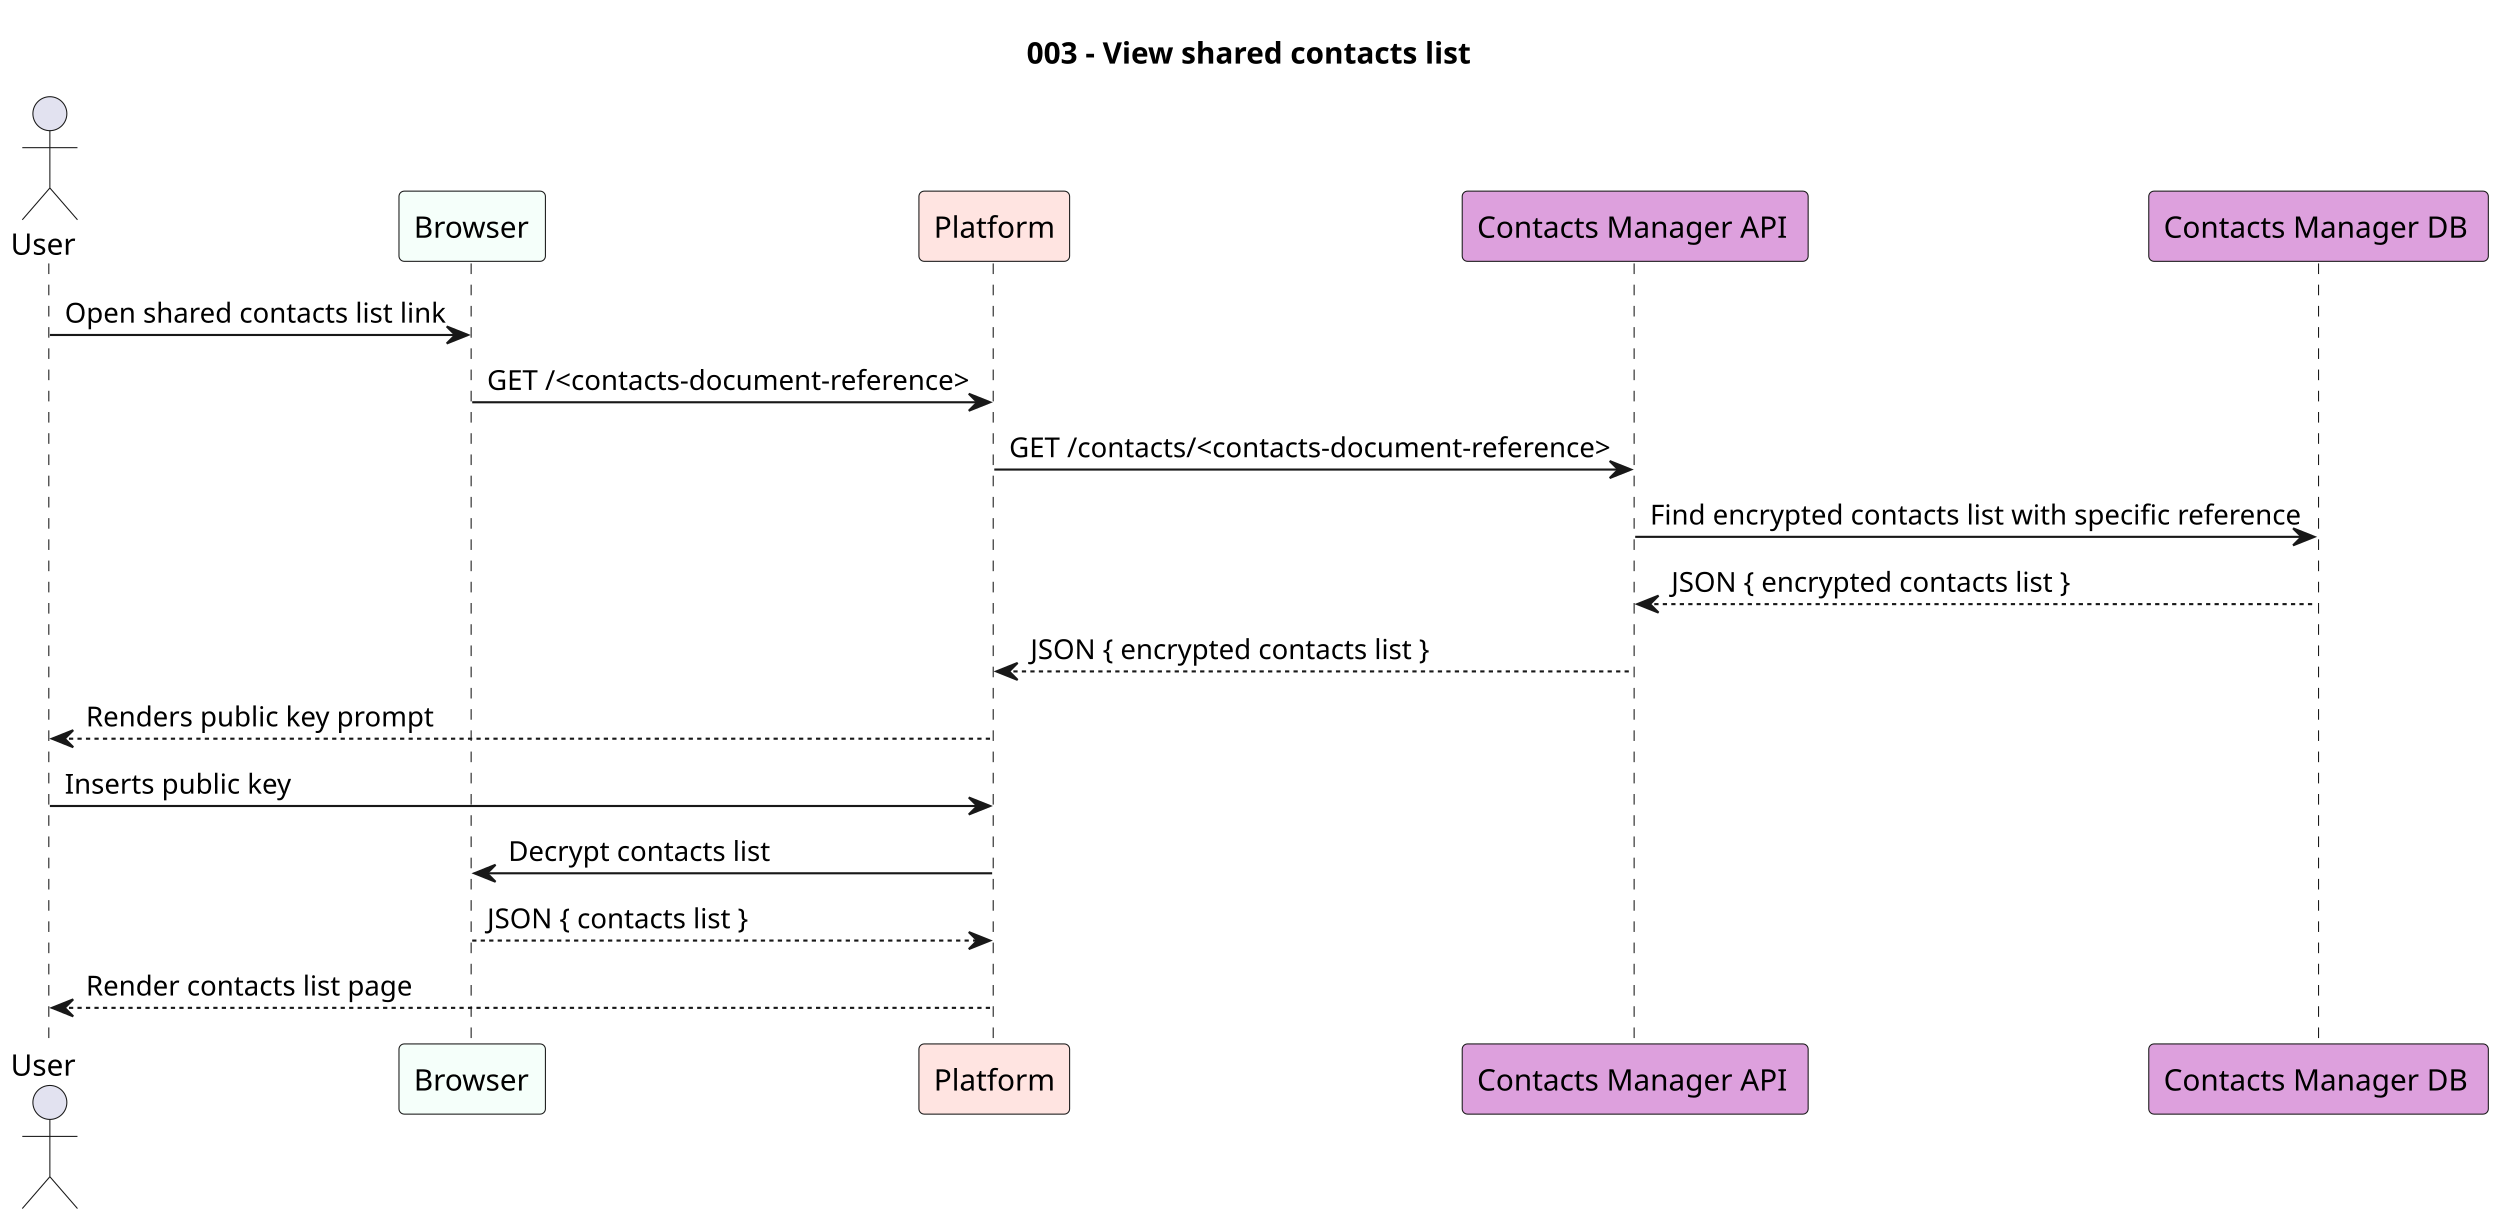
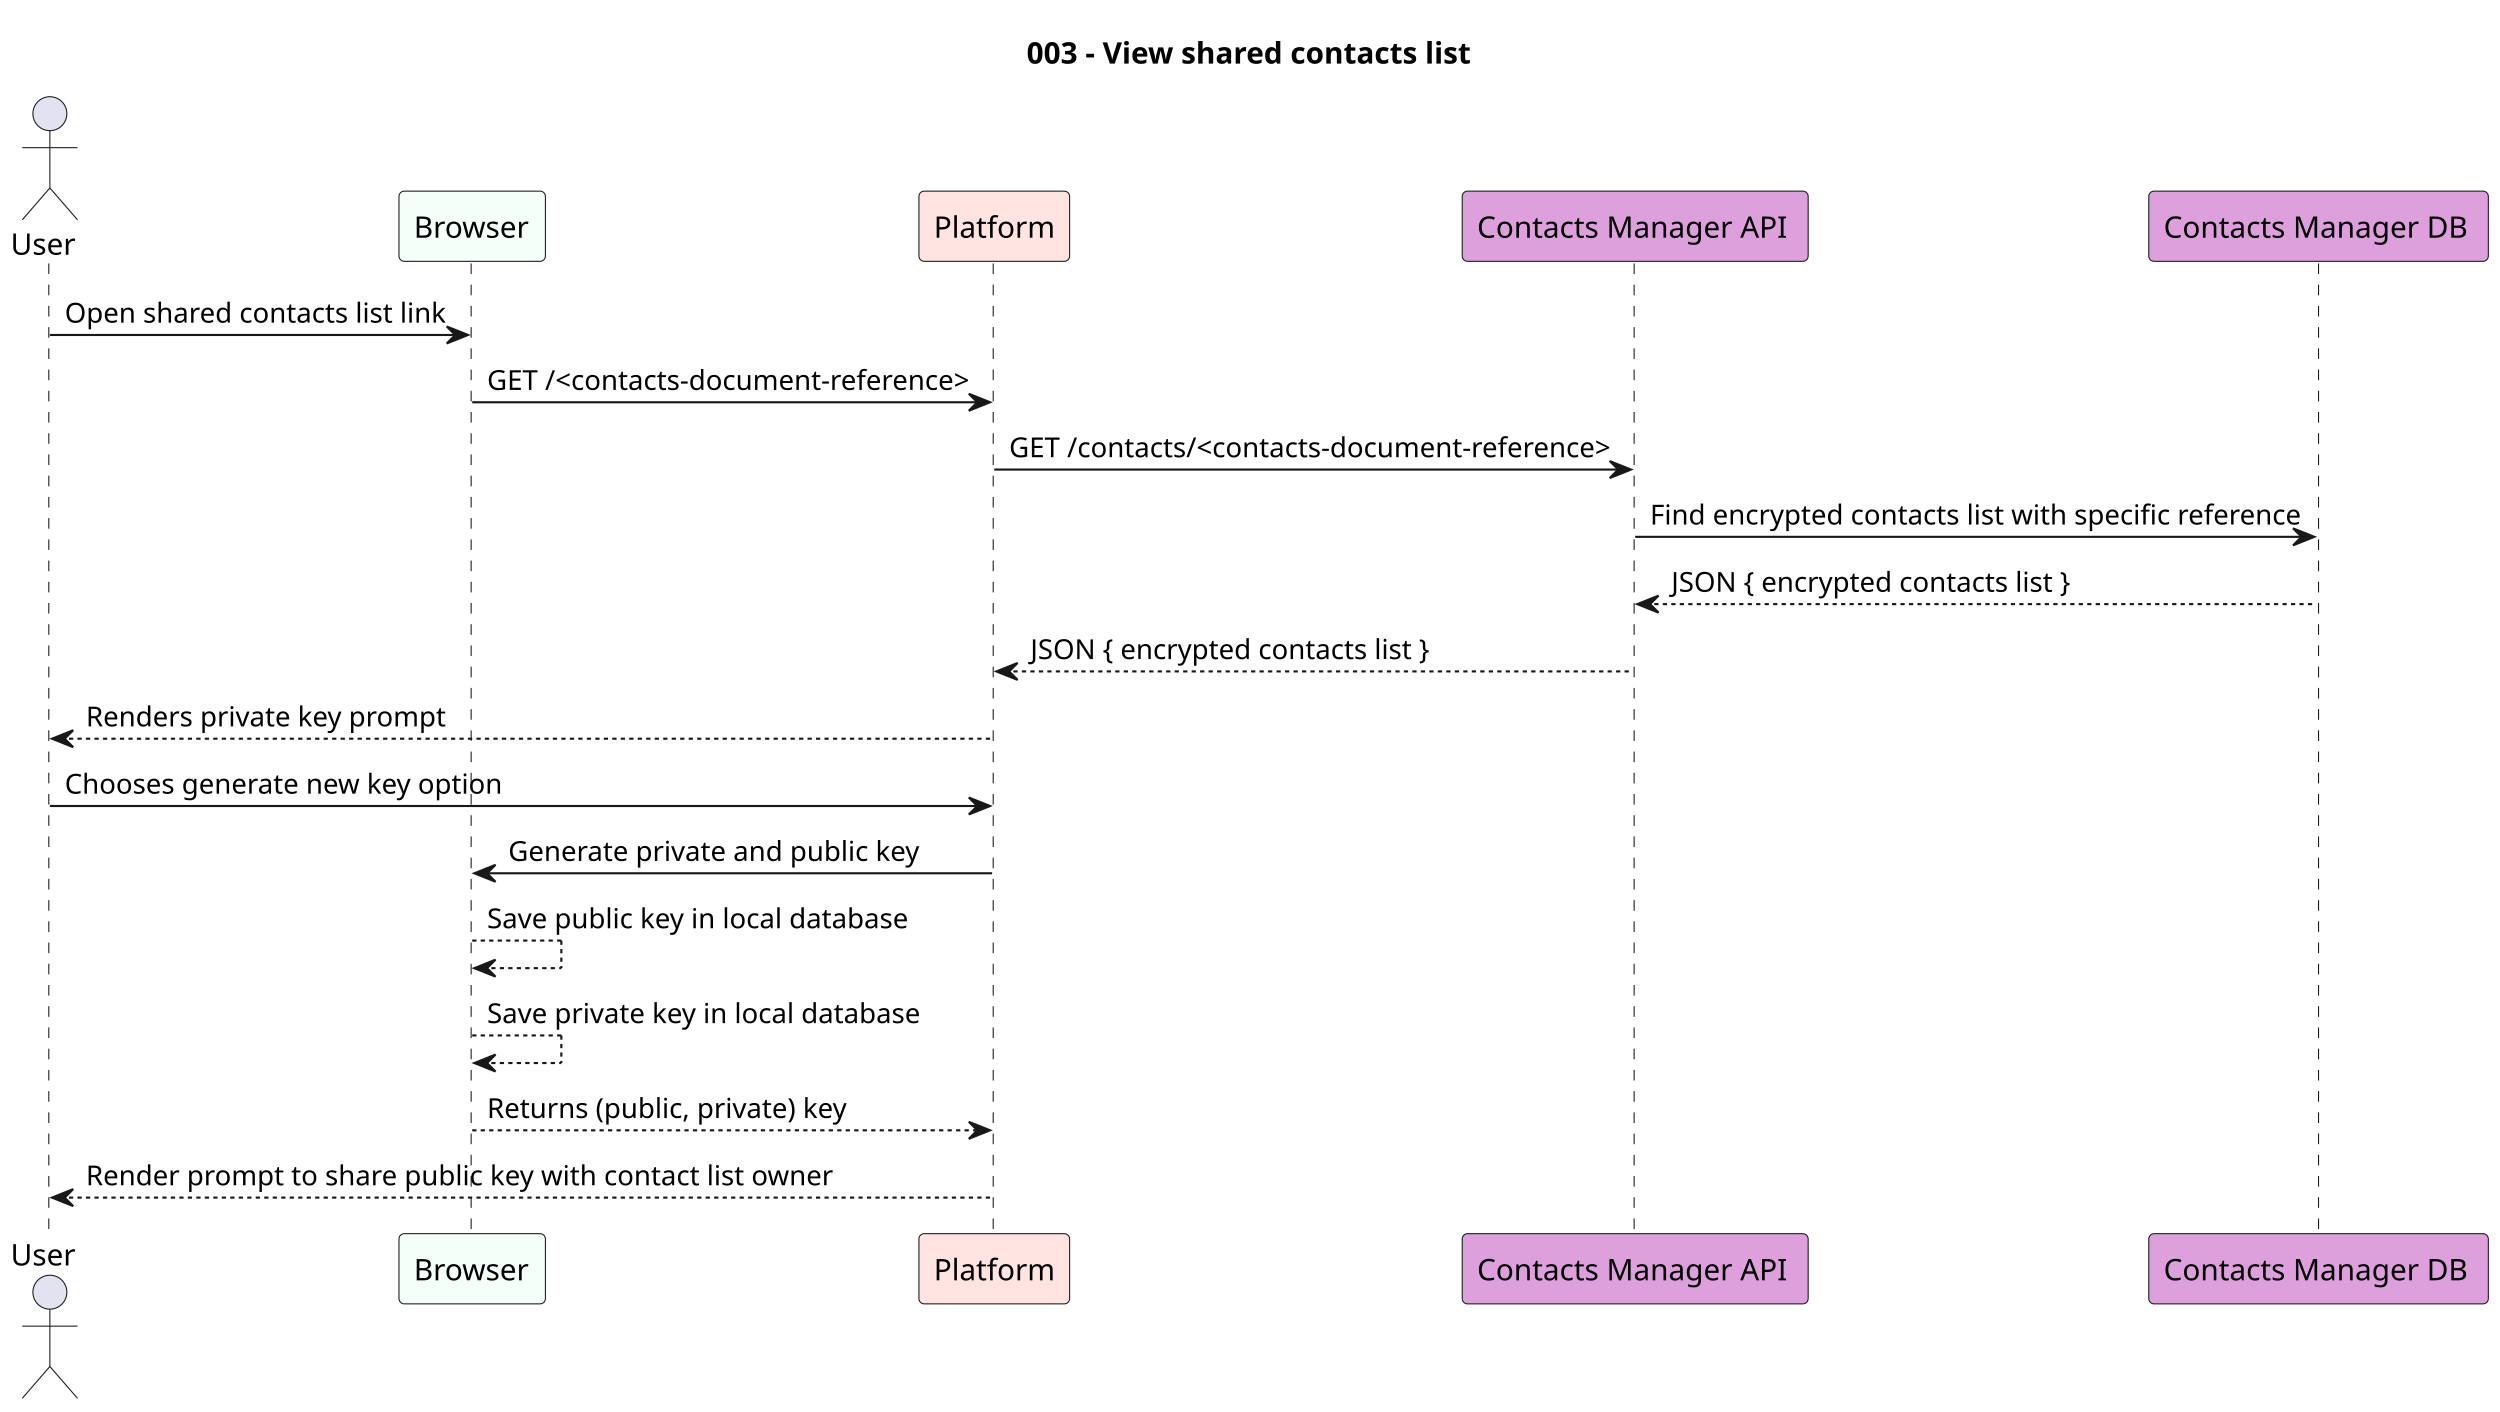
- <svg xmlns="http://www.w3.org/2000/svg" contentStyleType="text/css" height="576px" preserveAspectRatio="none" style="width:1178px;height:576px;background:#FFFFFF;" version="1.1" viewBox="0 0 1178 576" width="1178px" zoomAndPan="magnify">
+ <svg xmlns="http://www.w3.org/2000/svg" contentStyleType="text/css" height="665px" preserveAspectRatio="none" style="width:1178px;height:665px;background:#FFFFFF;" version="1.1" viewBox="0 0 1178 665" width="1178px" zoomAndPan="magnify">
  <defs />
  <g>
    <rect fill="none" height="29.068" id="_title" style="stroke:none;stroke-width:1.0;" width="219" x="478.75" y="10" />
    <text fill="#000000" font-family="sans-serif" font-size="14" font-weight="bold" lengthAdjust="spacing" textLength="209" x="483.75" y="29.966">003 - View shared contacts list</text>
-     <line style="stroke:#181818;stroke-width:0.5;stroke-dasharray:5.0,5.0;" x1="23" x2="23" y1="124.136" y2="492.902" />
-     <line style="stroke:#181818;stroke-width:0.5;stroke-dasharray:5.0,5.0;" x1="222" x2="222" y1="124.136" y2="492.902" />
-     <line style="stroke:#181818;stroke-width:0.5;stroke-dasharray:5.0,5.0;" x1="468" x2="468" y1="124.136" y2="492.902" />
-     <line style="stroke:#181818;stroke-width:0.5;stroke-dasharray:5.0,5.0;" x1="770" x2="770" y1="124.136" y2="492.902" />
-     <line style="stroke:#181818;stroke-width:0.5;stroke-dasharray:5.0,5.0;" x1="1092.5" x2="1092.5" y1="124.136" y2="492.902" />
+     <line style="stroke:#181818;stroke-width:0.5;stroke-dasharray:5.0,5.0;" x1="23" x2="23" y1="124.136" y2="582.314" />
+     <line style="stroke:#181818;stroke-width:0.5;stroke-dasharray:5.0,5.0;" x1="222" x2="222" y1="124.136" y2="582.314" />
+     <line style="stroke:#181818;stroke-width:0.5;stroke-dasharray:5.0,5.0;" x1="468" x2="468" y1="124.136" y2="582.314" />
+     <line style="stroke:#181818;stroke-width:0.5;stroke-dasharray:5.0,5.0;" x1="770" x2="770" y1="124.136" y2="582.314" />
+     <line style="stroke:#181818;stroke-width:0.5;stroke-dasharray:5.0,5.0;" x1="1092.5" x2="1092.5" y1="124.136" y2="582.314" />
    <text fill="#000000" font-family="sans-serif" font-size="14" lengthAdjust="spacing" textLength="31" x="5" y="120.034">User</text>
    <ellipse cx="23.5" cy="53.568" fill="#E2E2F0" rx="8" ry="8" style="stroke:#181818;stroke-width:0.5;" />
    <path d="M23.5,61.568 L23.5,88.568 M10.5,69.568 L36.5,69.568 M23.5,88.568 L10.5,103.568 M23.5,88.568 L36.5,103.568 " fill="none" style="stroke:#181818;stroke-width:0.5;" />
-     <text fill="#000000" font-family="sans-serif" font-size="14" lengthAdjust="spacing" textLength="31" x="5" y="506.868">User</text>
-     <ellipse cx="23.5" cy="519.47" fill="#E2E2F0" rx="8" ry="8" style="stroke:#181818;stroke-width:0.5;" />
-     <path d="M23.5,527.47 L23.5,554.47 M10.5,535.47 L36.5,535.47 M23.5,554.47 L10.5,569.47 M23.5,554.47 L36.5,569.47 " fill="none" style="stroke:#181818;stroke-width:0.5;" />
+     <text fill="#000000" font-family="sans-serif" font-size="14" lengthAdjust="spacing" textLength="31" x="5" y="596.28">User</text>
+     <ellipse cx="23.5" cy="608.882" fill="#E2E2F0" rx="8" ry="8" style="stroke:#181818;stroke-width:0.5;" />
+     <path d="M23.5,616.882 L23.5,643.882 M10.5,624.882 L36.5,624.882 M23.5,643.882 L10.5,658.882 M23.5,643.882 L36.5,658.882 " fill="none" style="stroke:#181818;stroke-width:0.5;" />
    <rect fill="#F5FFFA" height="33.068" rx="2.5" ry="2.5" style="stroke:#181818;stroke-width:0.5;" width="69" x="188" y="90.068" />
    <text fill="#000000" font-family="sans-serif" font-size="14" lengthAdjust="spacing" textLength="55" x="195" y="112.034">Browser</text>
-     <rect fill="#F5FFFA" height="33.068" rx="2.5" ry="2.5" style="stroke:#181818;stroke-width:0.5;" width="69" x="188" y="491.902" />
-     <text fill="#000000" font-family="sans-serif" font-size="14" lengthAdjust="spacing" textLength="55" x="195" y="513.868">Browser</text>
+     <rect fill="#F5FFFA" height="33.068" rx="2.5" ry="2.5" style="stroke:#181818;stroke-width:0.5;" width="69" x="188" y="581.314" />
+     <text fill="#000000" font-family="sans-serif" font-size="14" lengthAdjust="spacing" textLength="55" x="195" y="603.28">Browser</text>
    <rect fill="#FFE4E1" height="33.068" rx="2.5" ry="2.5" style="stroke:#181818;stroke-width:0.5;" width="71" x="433" y="90.068" />
    <text fill="#000000" font-family="sans-serif" font-size="14" lengthAdjust="spacing" textLength="57" x="440" y="112.034">Platform</text>
-     <rect fill="#FFE4E1" height="33.068" rx="2.5" ry="2.5" style="stroke:#181818;stroke-width:0.5;" width="71" x="433" y="491.902" />
-     <text fill="#000000" font-family="sans-serif" font-size="14" lengthAdjust="spacing" textLength="57" x="440" y="513.868">Platform</text>
+     <rect fill="#FFE4E1" height="33.068" rx="2.5" ry="2.5" style="stroke:#181818;stroke-width:0.5;" width="71" x="433" y="581.314" />
+     <text fill="#000000" font-family="sans-serif" font-size="14" lengthAdjust="spacing" textLength="57" x="440" y="603.28">Platform</text>
    <rect fill="#DDA0DD" height="33.068" rx="2.5" ry="2.5" style="stroke:#181818;stroke-width:0.5;" width="163" x="689" y="90.068" />
    <text fill="#000000" font-family="sans-serif" font-size="14" lengthAdjust="spacing" textLength="149" x="696" y="112.034">Contacts Manager API</text>
-     <rect fill="#DDA0DD" height="33.068" rx="2.5" ry="2.5" style="stroke:#181818;stroke-width:0.5;" width="163" x="689" y="491.902" />
-     <text fill="#000000" font-family="sans-serif" font-size="14" lengthAdjust="spacing" textLength="149" x="696" y="513.868">Contacts Manager API</text>
+     <rect fill="#DDA0DD" height="33.068" rx="2.5" ry="2.5" style="stroke:#181818;stroke-width:0.5;" width="163" x="689" y="581.314" />
+     <text fill="#000000" font-family="sans-serif" font-size="14" lengthAdjust="spacing" textLength="149" x="696" y="603.28">Contacts Manager API</text>
    <rect fill="#DDA0DD" height="33.068" rx="2.5" ry="2.5" style="stroke:#181818;stroke-width:0.5;" width="160" x="1012.5" y="90.068" />
    <text fill="#000000" font-family="sans-serif" font-size="14" lengthAdjust="spacing" textLength="146" x="1019.5" y="112.034">Contacts Manager DB</text>
-     <rect fill="#DDA0DD" height="33.068" rx="2.5" ry="2.5" style="stroke:#181818;stroke-width:0.5;" width="160" x="1012.5" y="491.902" />
-     <text fill="#000000" font-family="sans-serif" font-size="14" lengthAdjust="spacing" textLength="146" x="1019.5" y="513.868">Contacts Manager DB</text>
+     <rect fill="#DDA0DD" height="33.068" rx="2.5" ry="2.5" style="stroke:#181818;stroke-width:0.5;" width="160" x="1012.5" y="581.314" />
+     <text fill="#000000" font-family="sans-serif" font-size="14" lengthAdjust="spacing" textLength="146" x="1019.5" y="603.28">Contacts Manager DB</text>
    <polygon fill="#181818" points="210.5,153.842,220.5,157.842,210.5,161.842,214.5,157.842" style="stroke:#181818;stroke-width:1.0;" />
    <line style="stroke:#181818;stroke-width:1.0;" x1="23.5" x2="216.5" y1="157.842" y2="157.842" />
    <text fill="#000000" font-family="sans-serif" font-size="13" lengthAdjust="spacing" textLength="175" x="30.5" y="152.033">Open shared contacts list link</text>
    <polygon fill="#181818" points="456.5,185.548,466.5,189.548,456.5,193.548,460.5,189.548" style="stroke:#181818;stroke-width:1.0;" />
    <line style="stroke:#181818;stroke-width:1.0;" x1="222.5" x2="462.5" y1="189.548" y2="189.548" />
    <text fill="#000000" font-family="sans-serif" font-size="13" lengthAdjust="spacing" textLength="222" x="229.5" y="183.739">GET /&lt;contacts-document-reference&gt;</text>
    <polygon fill="#181818" points="758.5,217.254,768.5,221.254,758.5,225.254,762.5,221.254" style="stroke:#181818;stroke-width:1.0;" />
    <line style="stroke:#181818;stroke-width:1.0;" x1="468.5" x2="764.5" y1="221.254" y2="221.254" />
    <text fill="#000000" font-family="sans-serif" font-size="13" lengthAdjust="spacing" textLength="278" x="475.5" y="215.445">GET /contacts/&lt;contacts-document-reference&gt;</text>
    <polygon fill="#181818" points="1080.5,248.96,1090.5,252.96,1080.5,256.96,1084.5,252.96" style="stroke:#181818;stroke-width:1.0;" />
    <line style="stroke:#181818;stroke-width:1.0;" x1="770.5" x2="1086.5" y1="252.96" y2="252.96" />
    <text fill="#000000" font-family="sans-serif" font-size="13" lengthAdjust="spacing" textLength="298" x="777.5" y="247.151">Find encrypted contacts list with specific reference</text>
    <polygon fill="#181818" points="781.5,280.666,771.5,284.666,781.5,288.666,777.5,284.666" style="stroke:#181818;stroke-width:1.0;" />
    <line style="stroke:#181818;stroke-width:1.0;stroke-dasharray:2.0,2.0;" x1="775.5" x2="1091.5" y1="284.666" y2="284.666" />
    <text fill="#000000" font-family="sans-serif" font-size="13" lengthAdjust="spacing" textLength="185" x="787.5" y="278.857">JSON { encrypted contacts list }</text>
    <polygon fill="#181818" points="479.5,312.372,469.5,316.372,479.5,320.372,475.5,316.372" style="stroke:#181818;stroke-width:1.0;" />
    <line style="stroke:#181818;stroke-width:1.0;stroke-dasharray:2.0,2.0;" x1="473.5" x2="769.5" y1="316.372" y2="316.372" />
    <text fill="#000000" font-family="sans-serif" font-size="13" lengthAdjust="spacing" textLength="185" x="485.5" y="310.563">JSON { encrypted contacts list }</text>
    <polygon fill="#181818" points="34.5,344.078,24.5,348.078,34.5,352.078,30.5,348.078" style="stroke:#181818;stroke-width:1.0;" />
    <line style="stroke:#181818;stroke-width:1.0;stroke-dasharray:2.0,2.0;" x1="28.5" x2="467.5" y1="348.078" y2="348.078" />
-     <text fill="#000000" font-family="sans-serif" font-size="13" lengthAdjust="spacing" textLength="161" x="40.5" y="342.269">Renders public key prompt</text>
+     <text fill="#000000" font-family="sans-serif" font-size="13" lengthAdjust="spacing" textLength="167" x="40.5" y="342.269">Renders private key prompt</text>
    <polygon fill="#181818" points="456.5,375.784,466.5,379.784,456.5,383.784,460.5,379.784" style="stroke:#181818;stroke-width:1.0;" />
    <line style="stroke:#181818;stroke-width:1.0;" x1="23.5" x2="462.5" y1="379.784" y2="379.784" />
-     <text fill="#000000" font-family="sans-serif" font-size="13" lengthAdjust="spacing" textLength="104" x="30.5" y="373.975">Inserts public key</text>
+     <text fill="#000000" font-family="sans-serif" font-size="13" lengthAdjust="spacing" textLength="203" x="30.5" y="373.975">Chooses generate new key option</text>
    <polygon fill="#181818" points="233.5,407.49,223.5,411.49,233.5,415.49,229.5,411.49" style="stroke:#181818;stroke-width:1.0;" />
    <line style="stroke:#181818;stroke-width:1.0;" x1="227.5" x2="467.5" y1="411.49" y2="411.49" />
-     <text fill="#000000" font-family="sans-serif" font-size="13" lengthAdjust="spacing" textLength="121" x="239.5" y="405.681">Decrypt contacts list</text>
-     <polygon fill="#181818" points="456.5,439.196,466.5,443.196,456.5,447.196,460.5,443.196" style="stroke:#181818;stroke-width:1.0;" />
-     <line style="stroke:#181818;stroke-width:1.0;stroke-dasharray:2.0,2.0;" x1="222.5" x2="462.5" y1="443.196" y2="443.196" />
-     <text fill="#000000" font-family="sans-serif" font-size="13" lengthAdjust="spacing" textLength="121" x="229.5" y="437.387">JSON { contacts list }</text>
-     <polygon fill="#181818" points="34.5,470.902,24.5,474.902,34.5,478.902,30.5,474.902" style="stroke:#181818;stroke-width:1.0;" />
-     <line style="stroke:#181818;stroke-width:1.0;stroke-dasharray:2.0,2.0;" x1="28.5" x2="467.5" y1="474.902" y2="474.902" />
-     <text fill="#000000" font-family="sans-serif" font-size="13" lengthAdjust="spacing" textLength="150" x="40.5" y="469.093">Render contacts list page</text>
+     <text fill="#000000" font-family="sans-serif" font-size="13" lengthAdjust="spacing" textLength="189" x="239.5" y="405.681">Generate private and public key</text>
+     <line style="stroke:#181818;stroke-width:1.0;stroke-dasharray:2.0,2.0;" x1="222.5" x2="264.5" y1="443.196" y2="443.196" />
+     <line style="stroke:#181818;stroke-width:1.0;stroke-dasharray:2.0,2.0;" x1="264.5" x2="264.5" y1="443.196" y2="456.196" />
+     <line style="stroke:#181818;stroke-width:1.0;stroke-dasharray:2.0,2.0;" x1="223.5" x2="264.5" y1="456.196" y2="456.196" />
+     <polygon fill="#181818" points="233.5,452.196,223.5,456.196,233.5,460.196,229.5,456.196" style="stroke:#181818;stroke-width:1.0;" />
+     <text fill="#000000" font-family="sans-serif" font-size="13" lengthAdjust="spacing" textLength="193" x="229.5" y="437.387">Save public key in local database</text>
+     <line style="stroke:#181818;stroke-width:1.0;stroke-dasharray:2.0,2.0;" x1="222.5" x2="264.5" y1="487.902" y2="487.902" />
+     <line style="stroke:#181818;stroke-width:1.0;stroke-dasharray:2.0,2.0;" x1="264.5" x2="264.5" y1="487.902" y2="500.902" />
+     <line style="stroke:#181818;stroke-width:1.0;stroke-dasharray:2.0,2.0;" x1="223.5" x2="264.5" y1="500.902" y2="500.902" />
+     <polygon fill="#181818" points="233.5,496.902,223.5,500.902,233.5,504.902,229.5,500.902" style="stroke:#181818;stroke-width:1.0;" />
+     <text fill="#000000" font-family="sans-serif" font-size="13" lengthAdjust="spacing" textLength="199" x="229.5" y="482.093">Save private key in local database</text>
+     <polygon fill="#181818" points="456.5,528.608,466.5,532.608,456.5,536.608,460.5,532.608" style="stroke:#181818;stroke-width:1.0;" />
+     <line style="stroke:#181818;stroke-width:1.0;stroke-dasharray:2.0,2.0;" x1="222.5" x2="462.5" y1="532.608" y2="532.608" />
+     <text fill="#000000" font-family="sans-serif" font-size="13" lengthAdjust="spacing" textLength="166" x="229.5" y="526.799">Returns (public, private) key</text>
+     <polygon fill="#181818" points="34.5,560.314,24.5,564.314,34.5,568.314,30.5,564.314" style="stroke:#181818;stroke-width:1.0;" />
+     <line style="stroke:#181818;stroke-width:1.0;stroke-dasharray:2.0,2.0;" x1="28.5" x2="467.5" y1="564.314" y2="564.314" />
+     <text fill="#000000" font-family="sans-serif" font-size="13" lengthAdjust="spacing" textLength="345" x="40.5" y="558.505">Render prompt to share public key with contact list owner</text>
  </g>
</svg>
